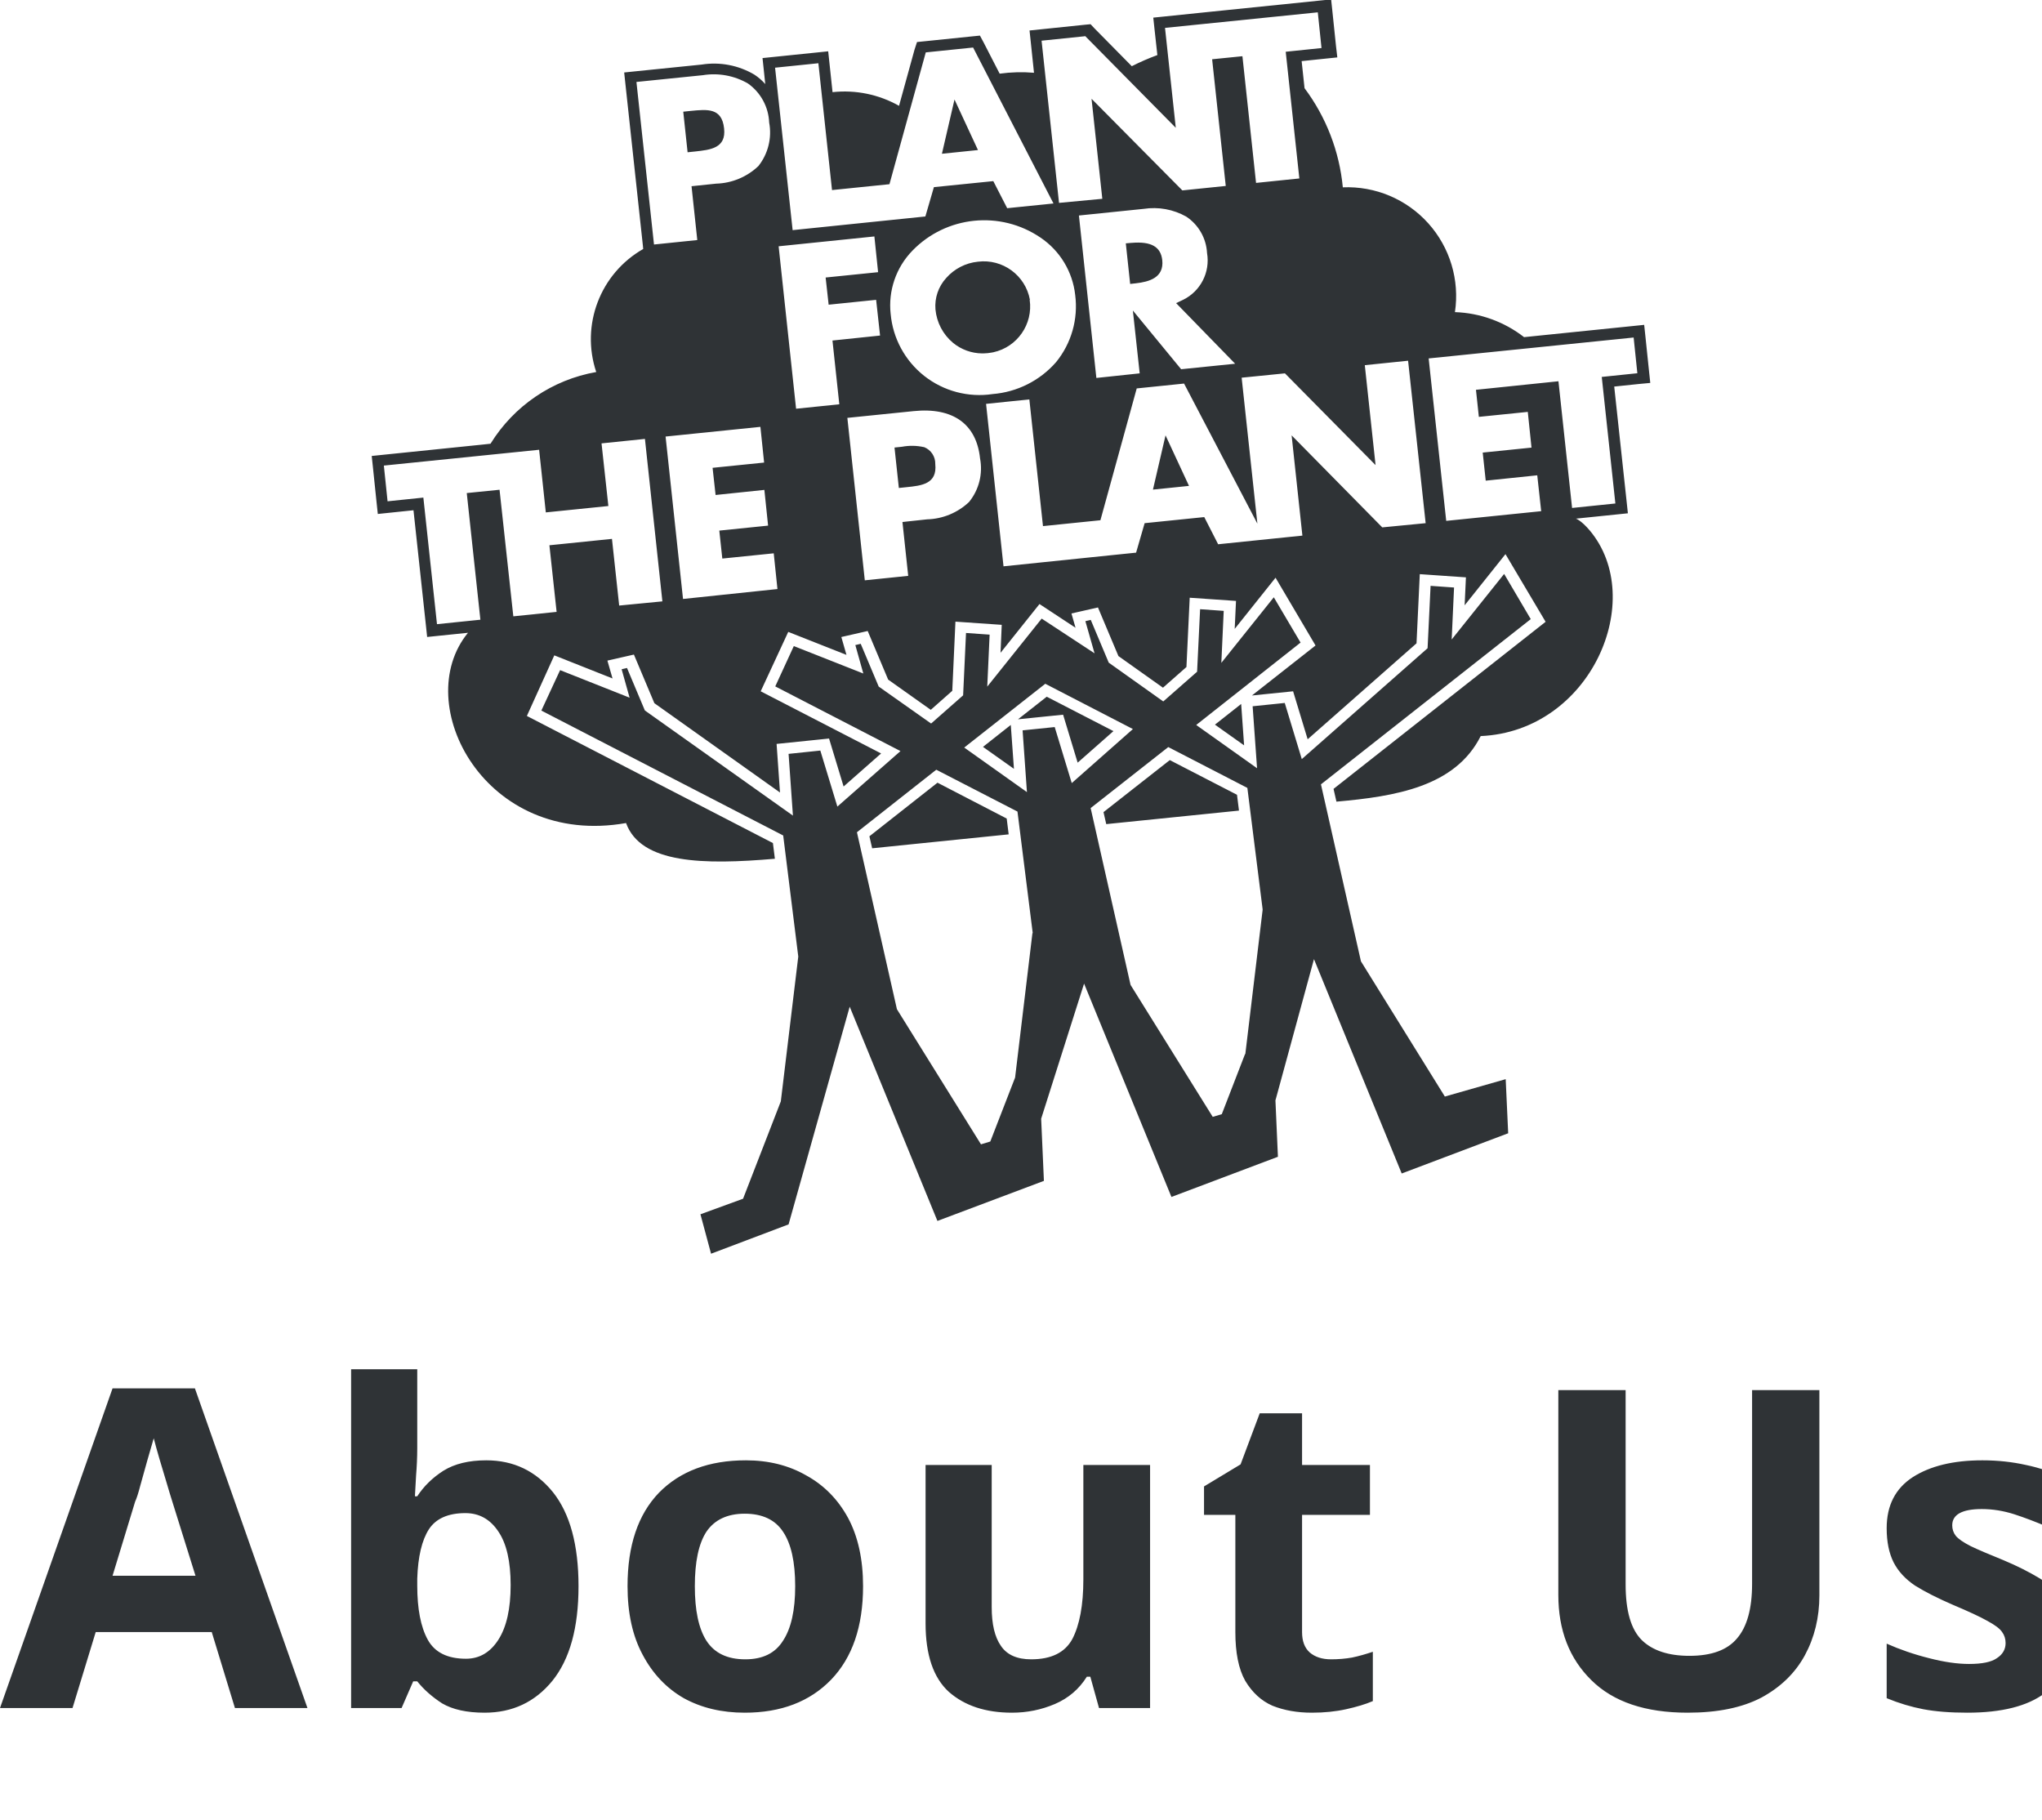
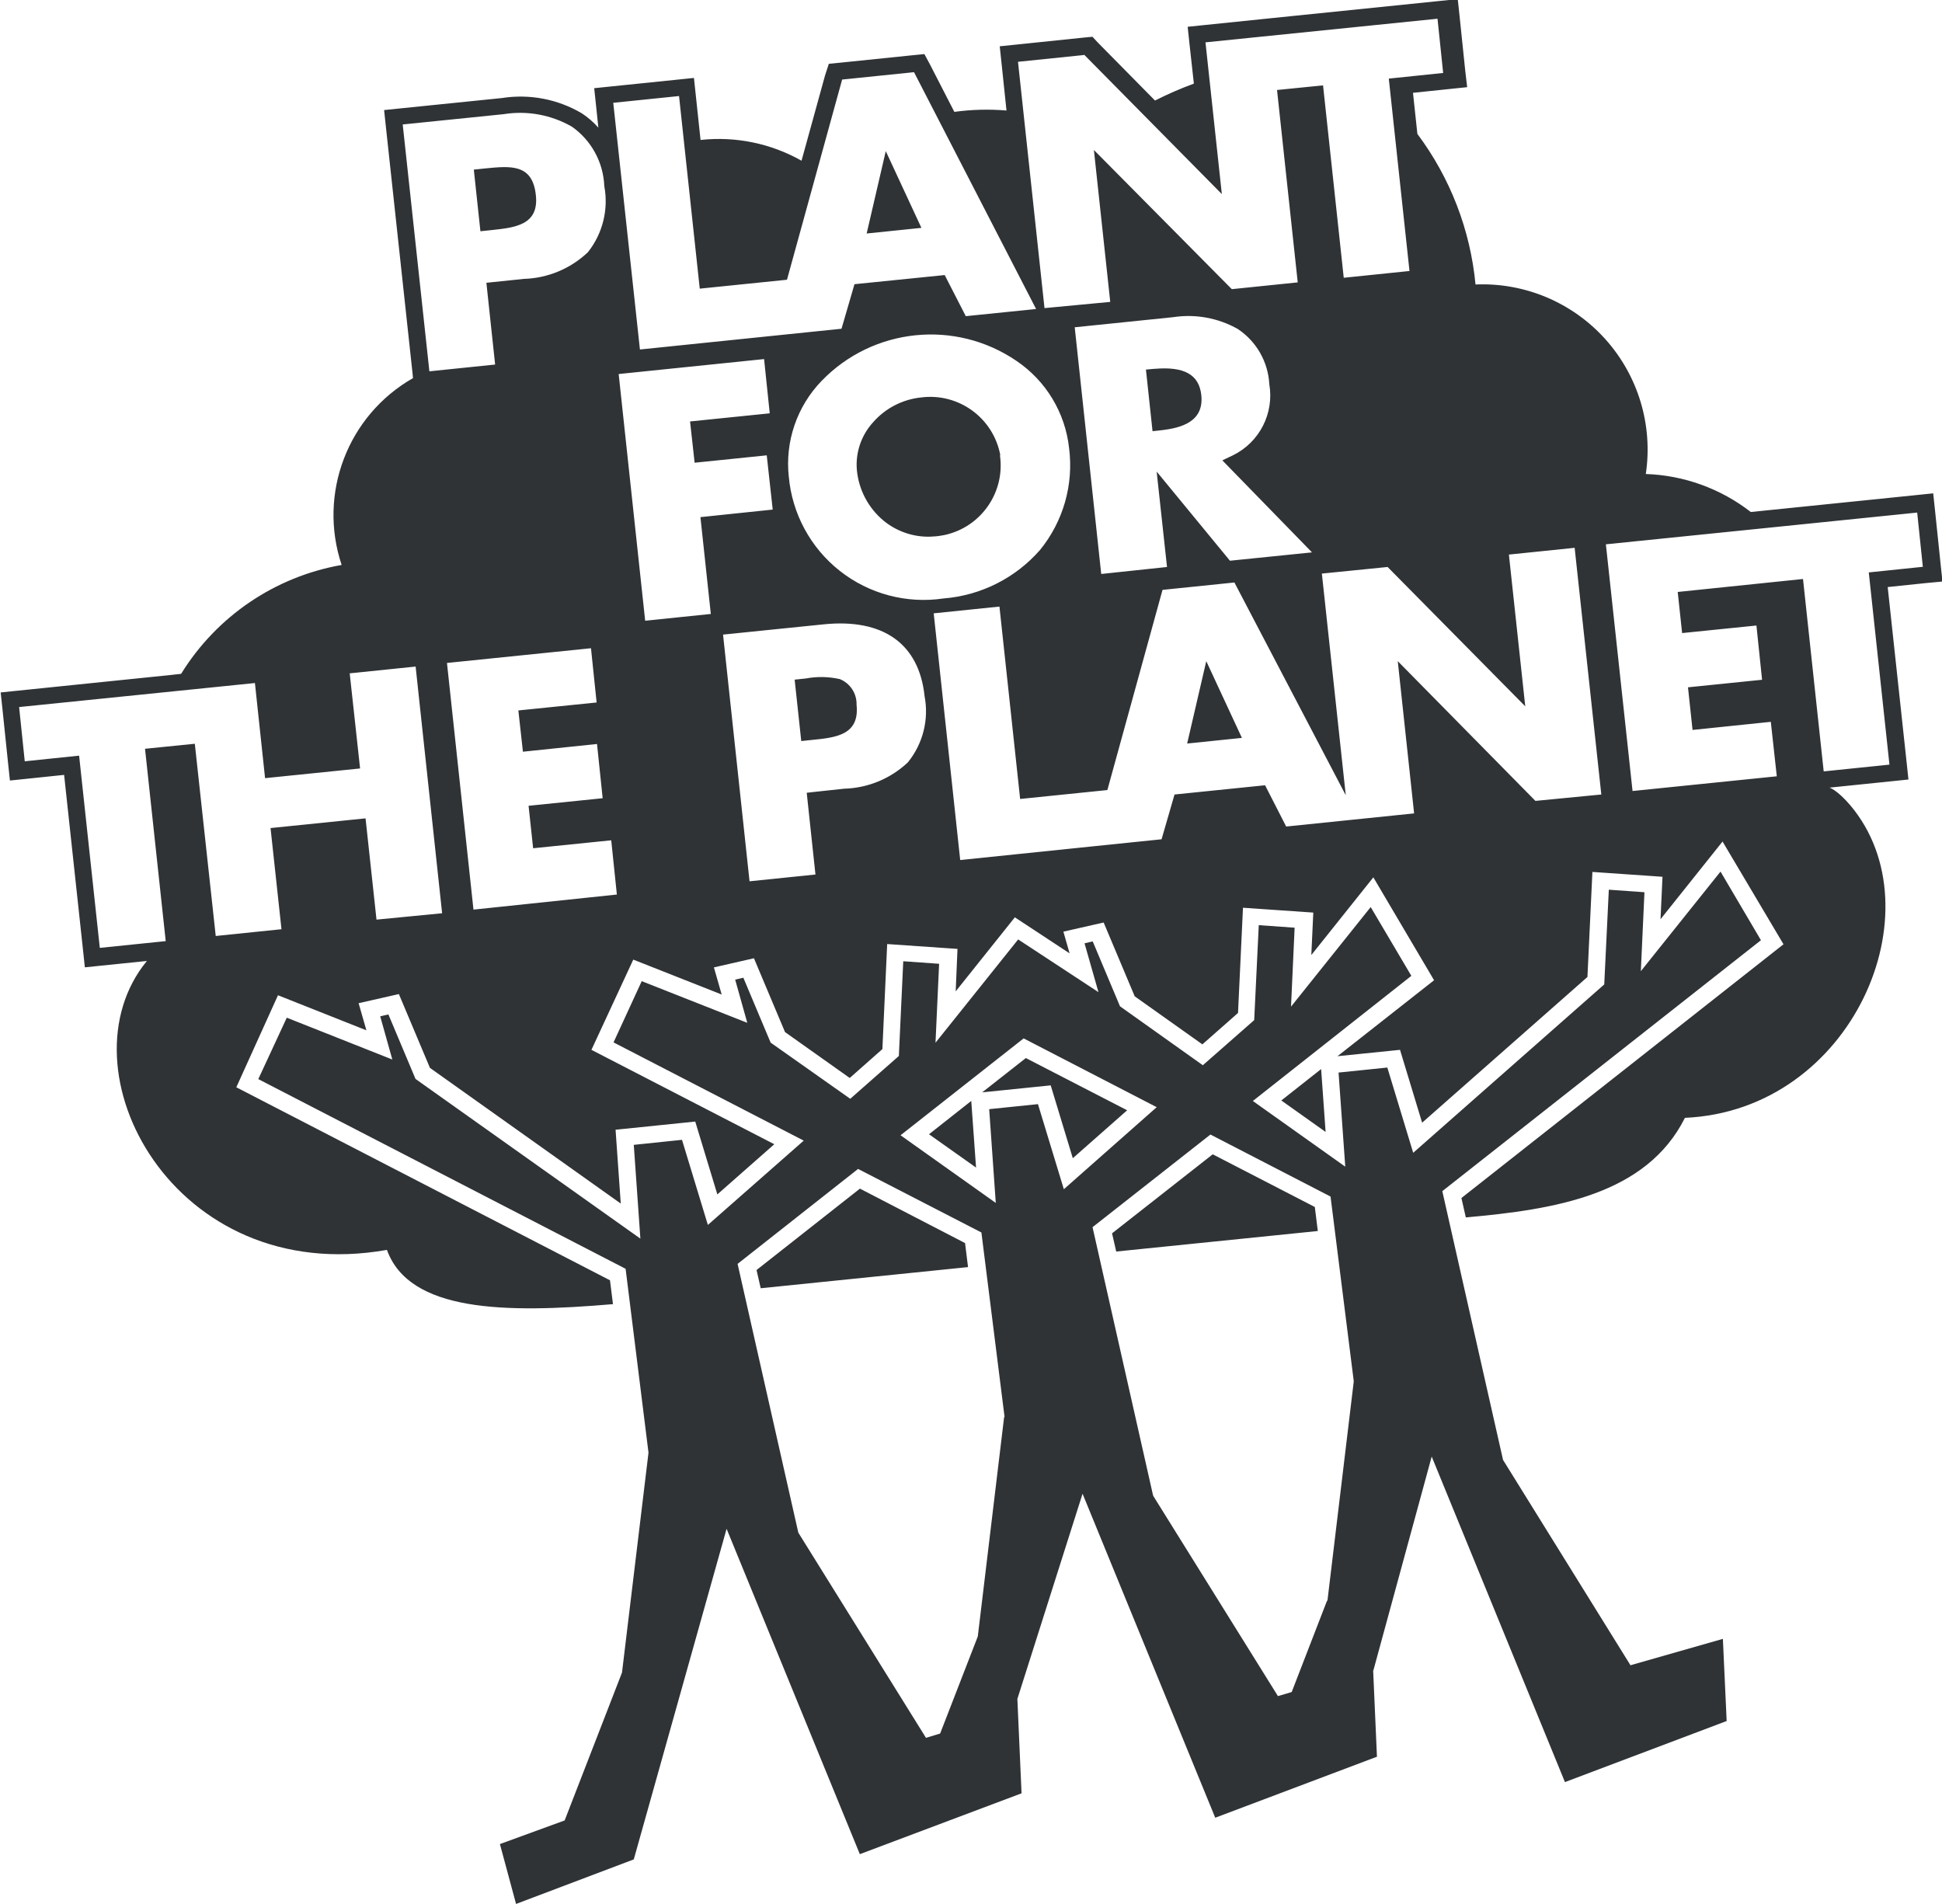
- <svg xmlns="http://www.w3.org/2000/svg" width="55" height="49" viewBox="0 0 55 49">
-   <g id="Logo" transform="translate(-221 -6)">
-     <g id="Group_678" data-name="Group 678" transform="translate(231 6)">
-       <rect id="Rectangle_658" data-name="Rectangle 658" width="30" height="30" transform="translate(3 1)" fill="none" />
-       <g id="Planet_Logo" data-name="Planet Logo">
-         <path id="Path_3040" data-name="Path 3040" d="M56.948,34.85l-.155.014.117,1.093.155-.017c.357-.041.759-.151.71-.622-.039-.364-.3-.512-.827-.467Zm.576,6.646.971-.1-.632-1.361L57.523,41.5Zm12.088-3.038.367,3.412-1.166.12-.367-3.412-2.222.23.078.729,1.318-.134.1.962-1.314.134.081.756,1.388-.144.106.966-2.558.261-.473-4.375,2.494-.254,3.027-.309.1.962-.964.1ZM63.7,42.513l-2.441-2.478.29,2.7-1.169.12h0l-1.1.113-.374-.732L57.3,42.4l-.23.794-1.236.127h0l-2.335.241-.47-4.375,1.166-.12.367,3.412,1.547-.158.978-3.55,1.275-.131,1.975,3.773-.424-3.931,1.166-.117,2.441,2.471-.29-2.691,1.166-.12.473,4.375-1.166.113ZM50.459,36.764a2.113,2.113,0,0,1,.583-1.7,2.694,2.694,0,0,1,3.455-.354,2.148,2.148,0,0,1,.933,1.546,2.379,2.379,0,0,1-.516,1.808,2.539,2.539,0,0,1-1.71.859h0a2.4,2.4,0,0,1-2.745-2.162Zm2.119,5.059a1.713,1.713,0,0,1-1.137.474l-.512.055-.152.017.155,1.45-1.169.12-.47-4.375,1.787-.182c1.053-.107,1.689.344,1.787,1.272a1.434,1.434,0,0,1-.29,1.168Zm-3.5-2.625-1.166.12-.47-4.375,2.579-.265.1.962-1.413.144.081.732,1.279-.131.106.962-1.282.134.184,1.715Zm-4.211,5.244-.47-4.375,2.554-.261.1.962-1.388.141.081.732,1.314-.137.1.962-1.314.134.081.753,1.385-.141.1.962-2.55.268Zm-1.72.175-.194-1.794-1.685.172.194,1.794-1.166.12L39.925,41.5l-.883.089L39.409,45l-1.169.12-.367-3.409-.964.1-.1-.962,4.182-.426.18,1.687,1.685-.172-.184-1.687,1.169-.12.47,4.375-1.166.113Zm.466-14.1,1.787-.182a1.84,1.84,0,0,1,1.215.223,1.355,1.355,0,0,1,.572,1.052,1.454,1.454,0,0,1-.29,1.172,1.721,1.721,0,0,1-1.137.474l-.664.069.155,1.45-1.166.12-.473-4.378Zm4.9-.5.367,3.412,1.547-.158.978-3.55,1.275-.131,2.165,4.2-1.247.127-.374-.729-1.6.162-.23.79-3.575.368-.473-4.375,1.169-.12Zm8.665,8.347L56,38.489l-.47-4.375,1.745-.179a1.782,1.782,0,0,1,1.148.21,1.256,1.256,0,0,1,.558.979,1.182,1.182,0,0,1-.646,1.261l-.187.089,1.59,1.632-1.455.148-1.3-1.581.184,1.694Zm-1.48-9.083,2.441,2.471-.29-2.691,4.115-.419.1.962-.964.1.367,3.412-1.166.12-.367-3.412-.816.082.367,3.412-1.169.12L55.87,30.97l.29,2.694-1.166.11-.47-4.368,1.166-.12Zm15.221,9.34-.032-.3-.1-.962-.032-.3-.3.031-2.935.3a3.212,3.212,0,0,0-1.862-.674,2.93,2.93,0,0,0-3.02-3.361,5.289,5.289,0,0,0-1.031-2.67l-.078-.729.661-.069.3-.031-.035-.3-.1-.962-.032-.3-.3.031-3.024.309-1.166.12-.3.031.032.3.078.708a6.42,6.42,0,0,0-.689.3l-1.01-1.024-.1-.107-.148.014L54.5,29.1l-.3.031.032.3.088.839a4.2,4.2,0,0,0-.925.024l-.431-.839-.1-.186-.212.021-1.275.131-.208.021-.067.206-.417,1.512a2.981,2.981,0,0,0-1.791-.368l-.085-.8-.032-.3-.3.031-1.169.12-.3.031.032.3.042.4a1.467,1.467,0,0,0-.293-.254,2.135,2.135,0,0,0-1.42-.271l-1.787.182-.3.031.032.3.473,4.375.007.079a2.794,2.794,0,0,0-1.265,3.313,4.2,4.2,0,0,0-2.847,1.931l-.191.021h0l-2.709.278-.3.031.032.3.1.962.032.3.3-.031.661-.069.336,3.113.032.3.3-.031.8-.082c-1.572,1.914.466,5.794,4.257,5.124.4,1.1,2.084,1.127,4.009.962l-.053-.423-6.627-3.423L41.4,45.96l1.568.622-.138-.481.714-.162.551,1.309,3.384,2.406-.092-1.309L48.8,48.2l.392,1.292,1.01-.89-3.243-1.674.742-1.6,1.568.619-.138-.481.71-.162.551,1.309,1.148.814.579-.512.085-1.863,1.247.086-.032.753,1.049-1.313.971.639-.11-.385.714-.162.551,1.309,1.2.852.632-.557.088-1.866,1.247.086-.035.753,1.1-1.378,1.077,1.825-1.713,1.347,1.109-.113.392,1.292,2.932-2.584.088-1.863,1.243.086-.035.753,1.1-1.378L68.1,45.056l-5.712,4.5.078.344c1.586-.141,3.2-.4,3.886-1.766,2.974-.131,4.493-3.687,2.935-5.54-.237-.278-.371-.316-.371-.316l1.1-.113.3-.031-.032-.3-.336-3.113.661-.069.3-.028ZM51.356,40.352a1.48,1.48,0,0,0-.593-.01h0l-.2.021.117,1.089.2-.021c.413-.041.837-.086.781-.622a.476.476,0,0,0-.3-.457Zm-6.164-7.962c.413-.045.841-.089.781-.622-.06-.557-.449-.515-.9-.471l-.2.021.117,1.093.2-.021Zm6.987-1.4-.339,1.461.971-.1-.632-1.361Zm2.031,5.392a1.264,1.264,0,0,0-1.4-1.024,1.312,1.312,0,0,0-.858.443,1.116,1.116,0,0,0-.286.842,1.332,1.332,0,0,0,.473.9,1.252,1.252,0,0,0,.784.285s.078,0,.148-.007.155-.024.155-.024a1.262,1.262,0,0,0,.978-1.412Zm3.766,12.4-1.784,1.4.074.323,3.575-.364-.053-.426-1.812-.935Zm-6.256.608-1.833,1.443.074.323,3.677-.375-.053-.426-1.865-.966Zm2.943-2.316-.774.608,1.215-.124.392,1.292L56.46,48l-1.8-.928Zm-1.717,1.351.834.591-.085-1.182-.749.591Zm7.033-.045L59.9,47.269l-.706.557.784.557Zm.5,4.426-.466,3.883L60,56.709l-.622,1.608-.244.072-2.211-3.55-.007-.024-1.07-4.742,2.091-1.643,2.13,1.1.41,3.261,0,.017ZM55.337,49.4l-.459-1.509-.865.089.117,1.663-1.689-1.2,2.183-1.718,2.36,1.22L55.337,49.4Zm-1.06,4.048-.466,3.883-.668,1.722-.251.076-2.264-3.639-1.077-4.766,2.137-1.684,2.187,1.127.41,3.265-.007.017Zm11.113,4.4L63.126,54.2l-1.077-4.766L67.7,44.984l-.717-1.217-1.413,1.766.064-1.4-.632-.045-.081,1.68-3.388,2.986-.459-1.512-.865.089L60.328,49l-1.639-1.165L61.5,45.616l-.721-1.22-1.413,1.766.064-1.4-.636-.045-.081,1.684-.911.8-1.469-1.045-.484-1.151-.145.034.247.866-1.424-.935-1.466,1.832.064-1.4-.636-.045-.078,1.68-.862.759L50.137,46.8l-.484-1.151-.145.034.215.766-1.872-.739-.5,1.086,3.373,1.742-1.7,1.495-.459-1.509-.855.089.117,1.663-3.988-2.832L43.358,46.3l-.145.034.215.766-1.872-.742-.505,1.089,6.514,3.364.406,3.261-.47,3.9-1.017,2.622-1.148.419.286,1.062,2.088-.79,1.646-5.863,2.363,5.77,2.868-1.079-.074-1.674L55.669,54.8l2.353,5.746,2.868-1.082-.067-1.522.007-.021,1.031-3.78,2.363,5.773,2.868-1.083-.067-1.457-1.636.467Z" transform="translate(-36.47 -28.31)" fill="#2f3336" />
-       </g>
-     </g>
-     <g id="Group_2560" data-name="Group 2560" transform="translate(221 41.438)">
-       <rect id="Rectangle_1243" data-name="Rectangle 1243" width="54" height="14" transform="translate(0 -0.438)" fill="none" />
-       <text id="About_Us" data-name="About Us" transform="translate(0 10.563)" fill="#2f3336" font-size="12" font-family="Raleway-Bold, Raleway" font-weight="700" letter-spacing="0.02em">
-         <tspan x="0" y="0">About Us</tspan>
-       </text>
-     </g>
+ <svg xmlns="http://www.w3.org/2000/svg" width="34.441" height="33.764" viewBox="0 0 34.441 33.764">
+   <g id="Planet_Logo" data-name="Planet Logo" transform="translate(0 0)">
+     <path id="Path_3040" data-name="Path 3040" d="M56.948,34.85l-.155.014.117,1.093.155-.017c.357-.041.759-.151.71-.622-.039-.364-.3-.512-.827-.467Zm.576,6.646.971-.1-.632-1.361L57.523,41.5Zm12.088-3.038.367,3.412-1.166.12-.367-3.412-2.222.23.078.729,1.318-.134.1.962-1.314.134.081.756,1.388-.144.106.966-2.558.261-.473-4.375,2.494-.254,3.027-.309.1.962-.964.1ZM63.7,42.513l-2.441-2.478.29,2.7-1.169.12h0l-1.1.113-.374-.732L57.3,42.4l-.23.794-1.236.127h0l-2.335.241-.47-4.375,1.166-.12.367,3.412,1.547-.158.978-3.55,1.275-.131,1.975,3.773-.424-3.931,1.166-.117,2.441,2.471-.29-2.691,1.166-.12.473,4.375-1.166.113ZM50.459,36.764a2.113,2.113,0,0,1,.583-1.7,2.694,2.694,0,0,1,3.455-.354,2.148,2.148,0,0,1,.933,1.546,2.379,2.379,0,0,1-.516,1.808,2.539,2.539,0,0,1-1.71.859h0a2.4,2.4,0,0,1-2.745-2.162Zm2.119,5.059a1.713,1.713,0,0,1-1.137.474l-.512.055-.152.017.155,1.45-1.169.12-.47-4.375,1.787-.182c1.053-.107,1.689.344,1.787,1.272a1.434,1.434,0,0,1-.29,1.168Zm-3.5-2.625-1.166.12-.47-4.375,2.579-.265.1.962-1.413.144.081.732,1.279-.131.106.962-1.282.134.184,1.715Zm-4.211,5.244-.47-4.375,2.554-.261.1.962-1.388.141.081.732,1.314-.137.1.962-1.314.134.081.753,1.385-.141.1.962-2.55.268Zm-1.72.175-.194-1.794-1.685.172.194,1.794-1.166.12L39.925,41.5l-.883.089L39.409,45l-1.169.12-.367-3.409-.964.1-.1-.962,4.182-.426.18,1.687,1.685-.172-.184-1.687,1.169-.12.47,4.375-1.166.113Zm.466-14.1,1.787-.182a1.84,1.84,0,0,1,1.215.223,1.355,1.355,0,0,1,.572,1.052,1.454,1.454,0,0,1-.29,1.172,1.721,1.721,0,0,1-1.137.474l-.664.069.155,1.45-1.166.12-.473-4.378Zm4.9-.5.367,3.412,1.547-.158.978-3.55,1.275-.131,2.165,4.2-1.247.127-.374-.729-1.6.162-.23.79-3.575.368-.473-4.375,1.169-.12Zm8.665,8.347L56,38.489l-.47-4.375,1.745-.179a1.782,1.782,0,0,1,1.148.21,1.256,1.256,0,0,1,.558.979,1.182,1.182,0,0,1-.646,1.261l-.187.089,1.59,1.632-1.455.148-1.3-1.581.184,1.694Zm-1.48-9.083,2.441,2.471-.29-2.691,4.115-.419.1.962-.964.1.367,3.412-1.166.12-.367-3.412-.816.082.367,3.412-1.169.12L55.87,30.97l.29,2.694-1.166.11-.47-4.368,1.166-.12Zm15.221,9.34-.032-.3-.1-.962-.032-.3-.3.031-2.935.3a3.212,3.212,0,0,0-1.862-.674,2.93,2.93,0,0,0-3.02-3.361,5.289,5.289,0,0,0-1.031-2.67l-.078-.729.661-.069.3-.031-.035-.3-.1-.962-.032-.3-.3.031-3.024.309-1.166.12-.3.031.032.3.078.708a6.42,6.42,0,0,0-.689.3l-1.01-1.024-.1-.107-.148.014L54.5,29.1l-.3.031.032.3.088.839a4.2,4.2,0,0,0-.925.024l-.431-.839-.1-.186-.212.021-1.275.131-.208.021-.067.206-.417,1.512a2.981,2.981,0,0,0-1.791-.368l-.085-.8-.032-.3-.3.031-1.169.12-.3.031.032.3.042.4a1.467,1.467,0,0,0-.293-.254,2.135,2.135,0,0,0-1.42-.271l-1.787.182-.3.031.032.3.473,4.375.007.079a2.794,2.794,0,0,0-1.265,3.313,4.2,4.2,0,0,0-2.847,1.931l-.191.021h0l-2.709.278-.3.031.032.3.1.962.032.3.3-.031.661-.069.336,3.113.032.3.3-.031.8-.082c-1.572,1.914.466,5.794,4.257,5.124.4,1.1,2.084,1.127,4.009.962l-.053-.423-6.627-3.423L41.4,45.96l1.568.622-.138-.481.714-.162.551,1.309,3.384,2.406-.092-1.309L48.8,48.2l.392,1.292,1.01-.89-3.243-1.674.742-1.6,1.568.619-.138-.481.71-.162.551,1.309,1.148.814.579-.512.085-1.863,1.247.086-.032.753,1.049-1.313.971.639-.11-.385.714-.162.551,1.309,1.2.852.632-.557.088-1.866,1.247.086-.035.753,1.1-1.378,1.077,1.825-1.713,1.347,1.109-.113.392,1.292,2.932-2.584.088-1.863,1.243.086-.035.753,1.1-1.378L68.1,45.056l-5.712,4.5.078.344c1.586-.141,3.2-.4,3.886-1.766,2.974-.131,4.493-3.687,2.935-5.54-.237-.278-.371-.316-.371-.316l1.1-.113.3-.031-.032-.3-.336-3.113.661-.069.3-.028ZM51.356,40.352a1.48,1.48,0,0,0-.593-.01h0l-.2.021.117,1.089.2-.021c.413-.041.837-.086.781-.622a.476.476,0,0,0-.3-.457Zm-6.164-7.962c.413-.045.841-.089.781-.622-.06-.557-.449-.515-.9-.471l-.2.021.117,1.093.2-.021Zm6.987-1.4-.339,1.461.971-.1-.632-1.361Zm2.031,5.392a1.264,1.264,0,0,0-1.4-1.024,1.312,1.312,0,0,0-.858.443,1.116,1.116,0,0,0-.286.842,1.332,1.332,0,0,0,.473.9,1.252,1.252,0,0,0,.784.285s.078,0,.148-.007.155-.024.155-.024a1.262,1.262,0,0,0,.978-1.412Zm3.766,12.4-1.784,1.4.074.323,3.575-.364-.053-.426-1.812-.935Zm-6.256.608-1.833,1.443.074.323,3.677-.375-.053-.426-1.865-.966Zm2.943-2.316-.774.608,1.215-.124.392,1.292L56.46,48l-1.8-.928Zm-1.717,1.351.834.591-.085-1.182-.749.591Zm7.033-.045L59.9,47.269l-.706.557.784.557Zm.5,4.426-.466,3.883L60,56.709l-.622,1.608-.244.072-2.211-3.55-.007-.024-1.07-4.742,2.091-1.643,2.13,1.1.41,3.261,0,.017ZM55.337,49.4l-.459-1.509-.865.089.117,1.663-1.689-1.2,2.183-1.718,2.36,1.22L55.337,49.4Zm-1.06,4.048-.466,3.883-.668,1.722-.251.076-2.264-3.639-1.077-4.766,2.137-1.684,2.187,1.127.41,3.265-.007.017Zm11.113,4.4L63.126,54.2l-1.077-4.766L67.7,44.984l-.717-1.217-1.413,1.766.064-1.4-.632-.045-.081,1.68-3.388,2.986-.459-1.512-.865.089L60.328,49l-1.639-1.165L61.5,45.616l-.721-1.22-1.413,1.766.064-1.4-.636-.045-.081,1.684-.911.8-1.469-1.045-.484-1.151-.145.034.247.866-1.424-.935-1.466,1.832.064-1.4-.636-.045-.078,1.68-.862.759L50.137,46.8l-.484-1.151-.145.034.215.766-1.872-.739-.5,1.086,3.373,1.742-1.7,1.495-.459-1.509-.855.089.117,1.663-3.988-2.832L43.358,46.3l-.145.034.215.766-1.872-.742-.505,1.089,6.514,3.364.406,3.261-.47,3.9-1.017,2.622-1.148.419.286,1.062,2.088-.79,1.646-5.863,2.363,5.77,2.868-1.079-.074-1.674L55.669,54.8l2.353,5.746,2.868-1.082-.067-1.522.007-.021,1.031-3.78,2.363,5.773,2.868-1.083-.067-1.457-1.636.467Z" transform="translate(-36.47 -28.31)" fill="#2f3336" />
  </g>
</svg>
